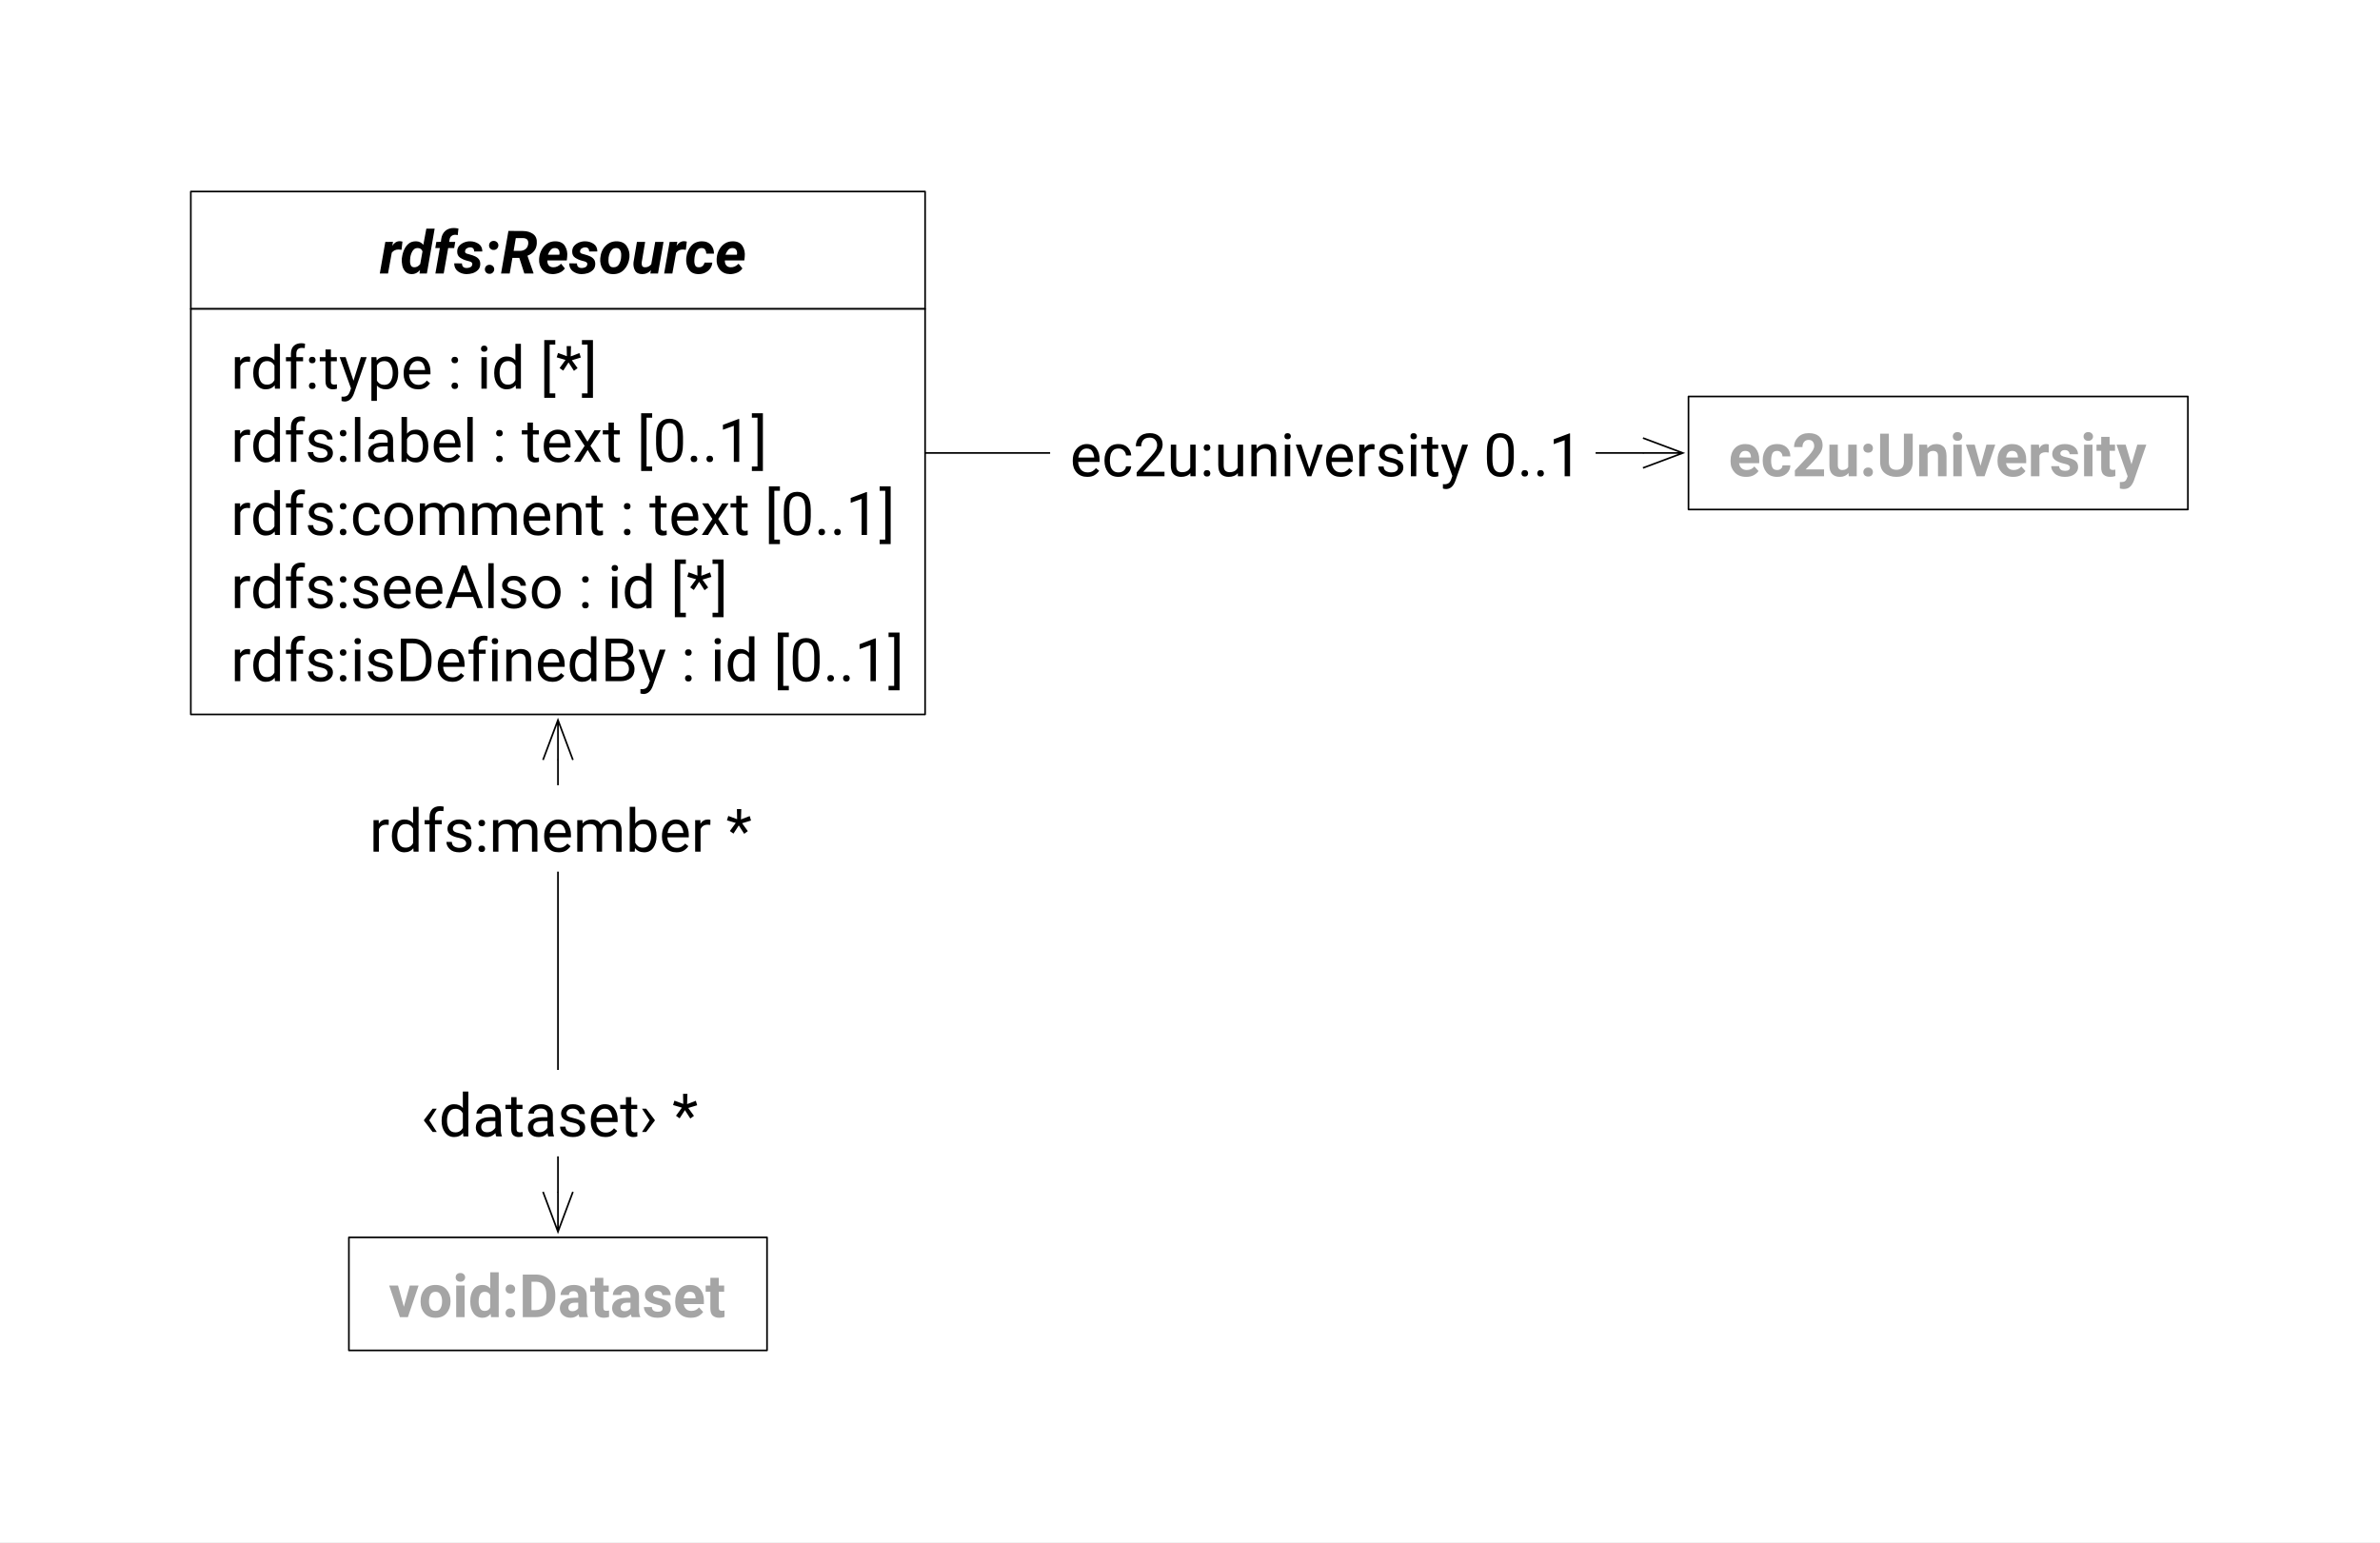
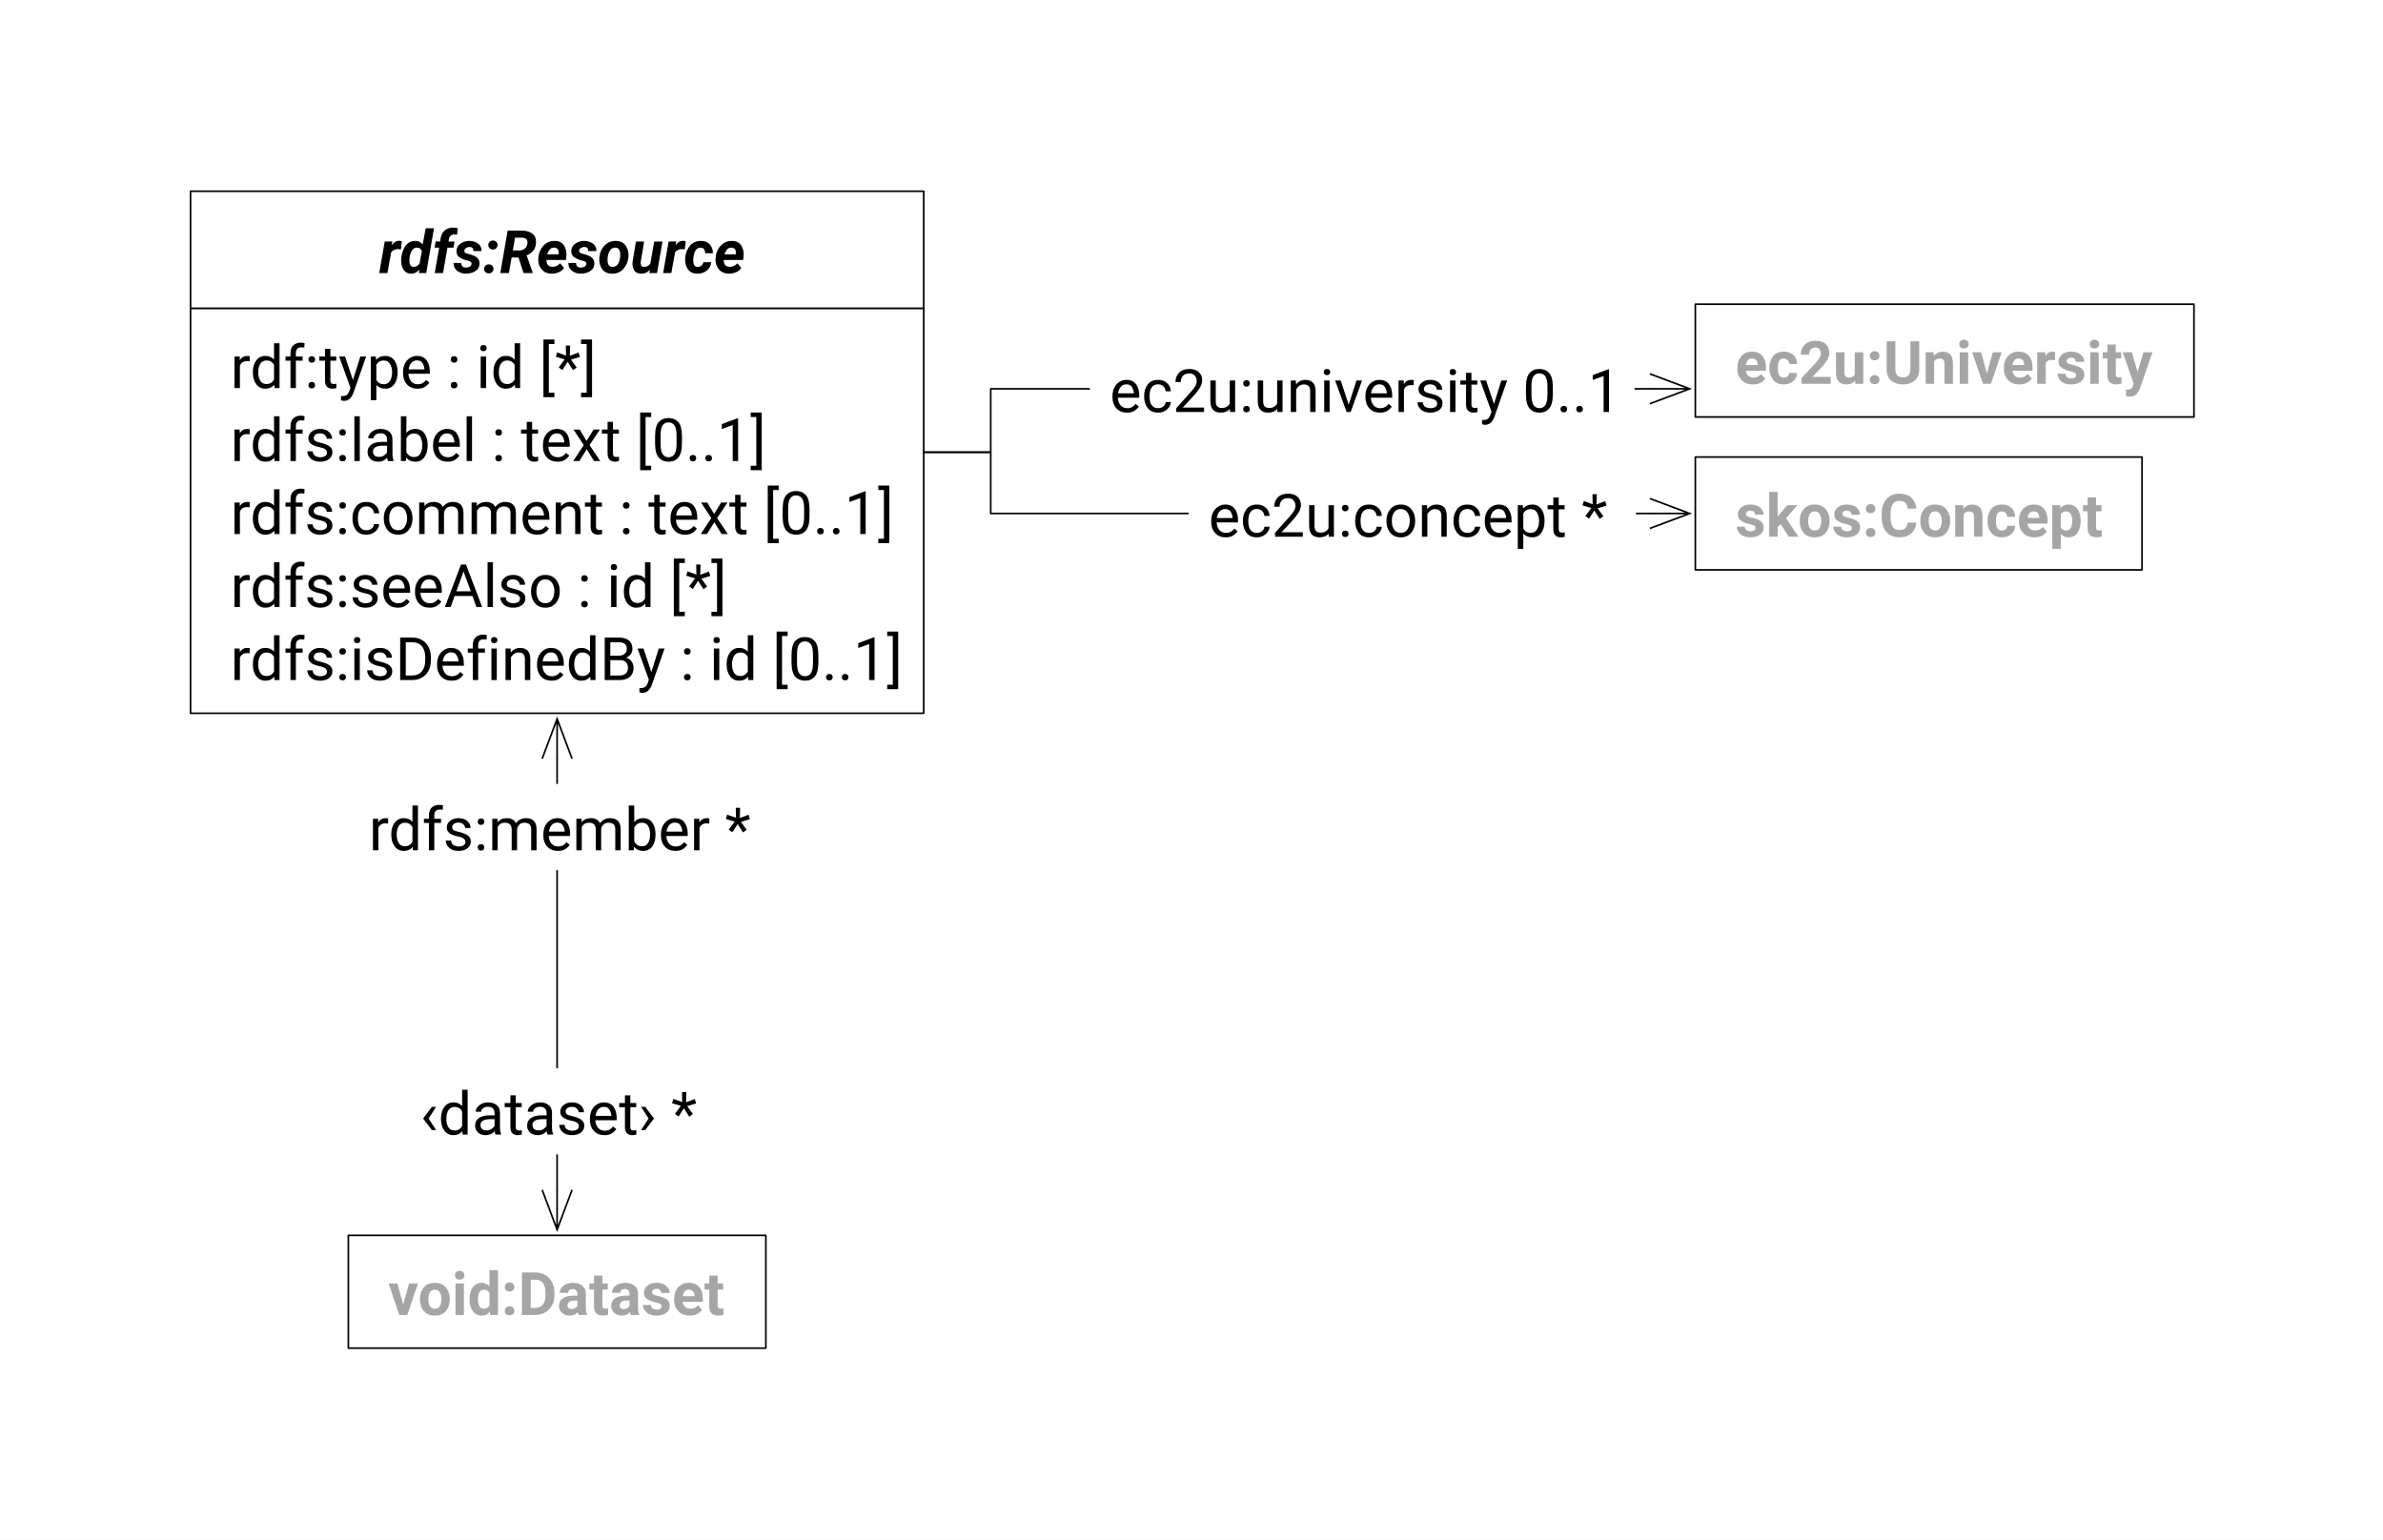
- <svg xmlns="http://www.w3.org/2000/svg" xmlns:xlink="http://www.w3.org/1999/xlink" version="1.1" viewBox="-108 137 358 232" width="358" height="232">
+ <svg xmlns="http://www.w3.org/2000/svg" xmlns:xlink="http://www.w3.org/1999/xlink" version="1.1" viewBox="-108 137 359 232" width="359" height="232">
  <defs>
    <marker orient="auto" overflow="visible" markerUnits="strokeWidth" id="StickArrow_Marker" stroke-linejoin="miter" stroke-miterlimit="10" viewBox="-1 -10 26 20" markerWidth="26" markerHeight="20" color="black">
      <g>
        <path d="M 24 0 L 0 0 M 0 -9 L 24 0 L 0 9" fill="none" stroke="currentColor" stroke-width="1" />
      </g>
    </marker>
    <marker orient="auto" overflow="visible" markerUnits="strokeWidth" id="StickArrow_Marker_2" stroke-linejoin="miter" stroke-miterlimit="10" viewBox="-25 -10 26 20" markerWidth="26" markerHeight="20" color="black">
      <g>
        <path d="M -24 0 L 0 0 M 0 9 L -24 0 L 0 -9" fill="none" stroke="currentColor" stroke-width="1" />
      </g>
    </marker>
  </defs>
-   <g id="resources" stroke-dasharray="none" fill="none" stroke="none" fill-opacity="1" stroke-opacity="1">
-     <rect fill="white" x="-108" y="137" width="358" height="232" />
+   <g id="resources" fill="none" stroke-dasharray="none" fill-opacity="1" stroke-opacity="1" stroke="none">
+     <rect fill="white" x="-108" y="137" width="359" height="232" />
    <g id="resources_Layer_1">
      <g id="Group_223">
        <g id="Graphic_225">
          <rect x="-79.297" y="165.815" width="110.451" height="17.662" fill="white" />
          <rect x="-79.297" y="165.815" width="110.451" height="17.662" stroke="black" stroke-linecap="round" stroke-linejoin="round" stroke-width=".25" />
          <text transform="translate(-50.88441 169.1457)" fill="black">
            <tspan font-family="Roboto" font-style="italic" font-weight="bold" font-size="9" fill="black" x="0" y="9">rdfs:Resource
                        </tspan>
          </text>
        </g>
        <g id="Graphic_224">
          <rect x="-79.297" y="183.477" width="110.451" height="61" fill="white" />
          <rect x="-79.297" y="183.477" width="110.451" height="61" stroke="black" stroke-linecap="round" stroke-linejoin="round" stroke-width=".25" />
          <text transform="translate(-73.29652 186.4766)" fill="black">
            <tspan font-family="Roboto" font-size="9" fill="black" x="0" y="9">rdf:type : id [*]</tspan>
            <tspan font-family="Roboto" font-size="9" fill="black" x="0" y="20">rdfs:label : text [0..1]
                        </tspan>
            <tspan font-family="Roboto" font-size="9" fill="black" x="0" y="31">rdfs:comment : text [0..1]
                        </tspan>
            <tspan font-family="Roboto" font-size="9" fill="black" x="0" y="42">rdfs:seeAlso : id [*]
                        </tspan>
            <tspan font-family="Roboto" font-size="9" fill="black" x="0" y="53">rdfs:isDefinedBy : id
                            [0..1]
                        </tspan>
          </text>
        </g>
      </g>
      <g id="Group_219">
        <g id="Graphic_220">
          <a xlink:href="universities.svg">
-             <rect x="145.984" y="196.646" width="75.119" height="17" fill="white" />
-             <rect x="145.984" y="196.646" width="75.119" height="17" stroke="black" stroke-linecap="round" stroke-linejoin="round" stroke-width=".25" />
-             <text transform="translate(151.9843 199.6457)" fill="#a5a5a5">
+             <rect x="147.402" y="182.835" width="75.119" height="17" fill="white" />
+             <rect x="147.402" y="182.835" width="75.119" height="17" stroke="black" stroke-linecap="round" stroke-linejoin="round" stroke-width=".25" />
+             <text transform="translate(153.4016 185.8347)" fill="#a5a5a5">
              <tspan font-family="Roboto" font-weight="bold" font-size="9" fill="#a5a5a5" x="0" y="9">
                                ec2u:University
                            </tspan>
            </text>
          </a>
        </g>
      </g>
      <g id="Line_218">
-         <line x1="31.154" y1="205.146" x2="139.134" y2="205.146" marker-end="url(#StickArrow_Marker)" stroke="black" stroke-linecap="round" stroke-linejoin="round" stroke-width=".25" />
+         <path d="M 31.154 205.146 L 41.254 205.146 L 41.254 195.585 L 140.552 195.585" marker-end="url(#StickArrow_Marker)" stroke="black" stroke-linecap="round" stroke-linejoin="round" stroke-width=".25" />
      </g>
      <g id="Graphic_217">
-         <rect x="49.961" y="198.646" width="82.052" height="13" fill="white" />
-         <text transform="translate(52.96089 199.6457)" fill="black">
+         <rect x="56.189" y="189.085" width="82.052" height="13" fill="white" />
+         <text transform="translate(59.18919 190.0847)" fill="black">
          <tspan font-family="Roboto" font-size="9" fill="black" x="0" y="9">ec2u:university 0..1</tspan>
        </text>
      </g>
      <g id="Group_229">
        <g id="Graphic_230">
          <a xlink:href="datasets.svg">
            <rect x="-55.52" y="323.15" width="62.897" height="17" fill="white" />
            <rect x="-55.52" y="323.15" width="62.897" height="17" stroke="black" stroke-linecap="round" stroke-linejoin="round" stroke-width=".25" />
            <text transform="translate(-49.51991 326.1496)" fill="#a5a5a5">
              <tspan font-family="Roboto" font-weight="bold" font-size="9" fill="#a5a5a5" x="0" y="9">
                                void:Dataset
                            </tspan>
            </text>
          </a>
        </g>
      </g>
      <g id="Line_231">
        <line x1="-24.071" y1="316.3" x2="-24.071" y2="251.327" marker-end="url(#StickArrow_Marker)" marker-start="url(#StickArrow_Marker_2)" stroke="black" stroke-linecap="round" stroke-linejoin="round" stroke-width=".25" />
      </g>
      <g id="Graphic_232">
        <rect x="-55.442" y="255.128" width="62.742" height="13" fill="white" />
        <text transform="translate(-52.44227 256.1283)" fill="black">
          <tspan font-family="Roboto" font-size="9" fill="black" x="0" y="9">rdfs:member *</tspan>
        </text>
      </g>
      <g id="Graphic_233">
        <rect x="-47.693" y="297.961" width="47.243" height="13" fill="white" />
        <text transform="translate(-44.69251 298.9607)" fill="black">
          <tspan font-family="Roboto" font-size="9" fill="black" x="0" y="9">‹dataset› *</tspan>
        </text>
      </g>
+       <g id="Group_234">
+         <g id="Graphic_235">
+           <a xlink:href="concepts.svg">
+             <rect x="147.402" y="205.874" width="67.296" height="17" fill="white" />
+             <rect x="147.402" y="205.874" width="67.296" height="17" stroke="black" stroke-linecap="round" stroke-linejoin="round" stroke-width=".25" />
+             <text transform="translate(153.4016 208.874)" fill="#a5a5a5">
+               <tspan font-family="Roboto" font-weight="bold" font-size="9" fill="#a5a5a5" x="0" y="9">
+                                 skos:Concept
+                             </tspan>
+             </text>
+           </a>
+         </g>
+       </g>
+       <g id="Line_236">
+         <path d="M 31.154 205.146 L 41.254 205.146 L 41.254 214.374 L 140.552 214.374" marker-end="url(#StickArrow_Marker)" stroke="black" stroke-linecap="round" stroke-linejoin="round" stroke-width=".25" />
+       </g>
+       <g id="Graphic_237">
+         <rect x="71.067" y="207.874" width="67.378" height="13" fill="white" />
+         <text transform="translate(74.06741 208.874)" fill="black">
+           <tspan font-family="Roboto" font-size="9" fill="black" x="0" y="9">ec2u:concept *</tspan>
+         </text>
+       </g>
    </g>
  </g>
</svg>
